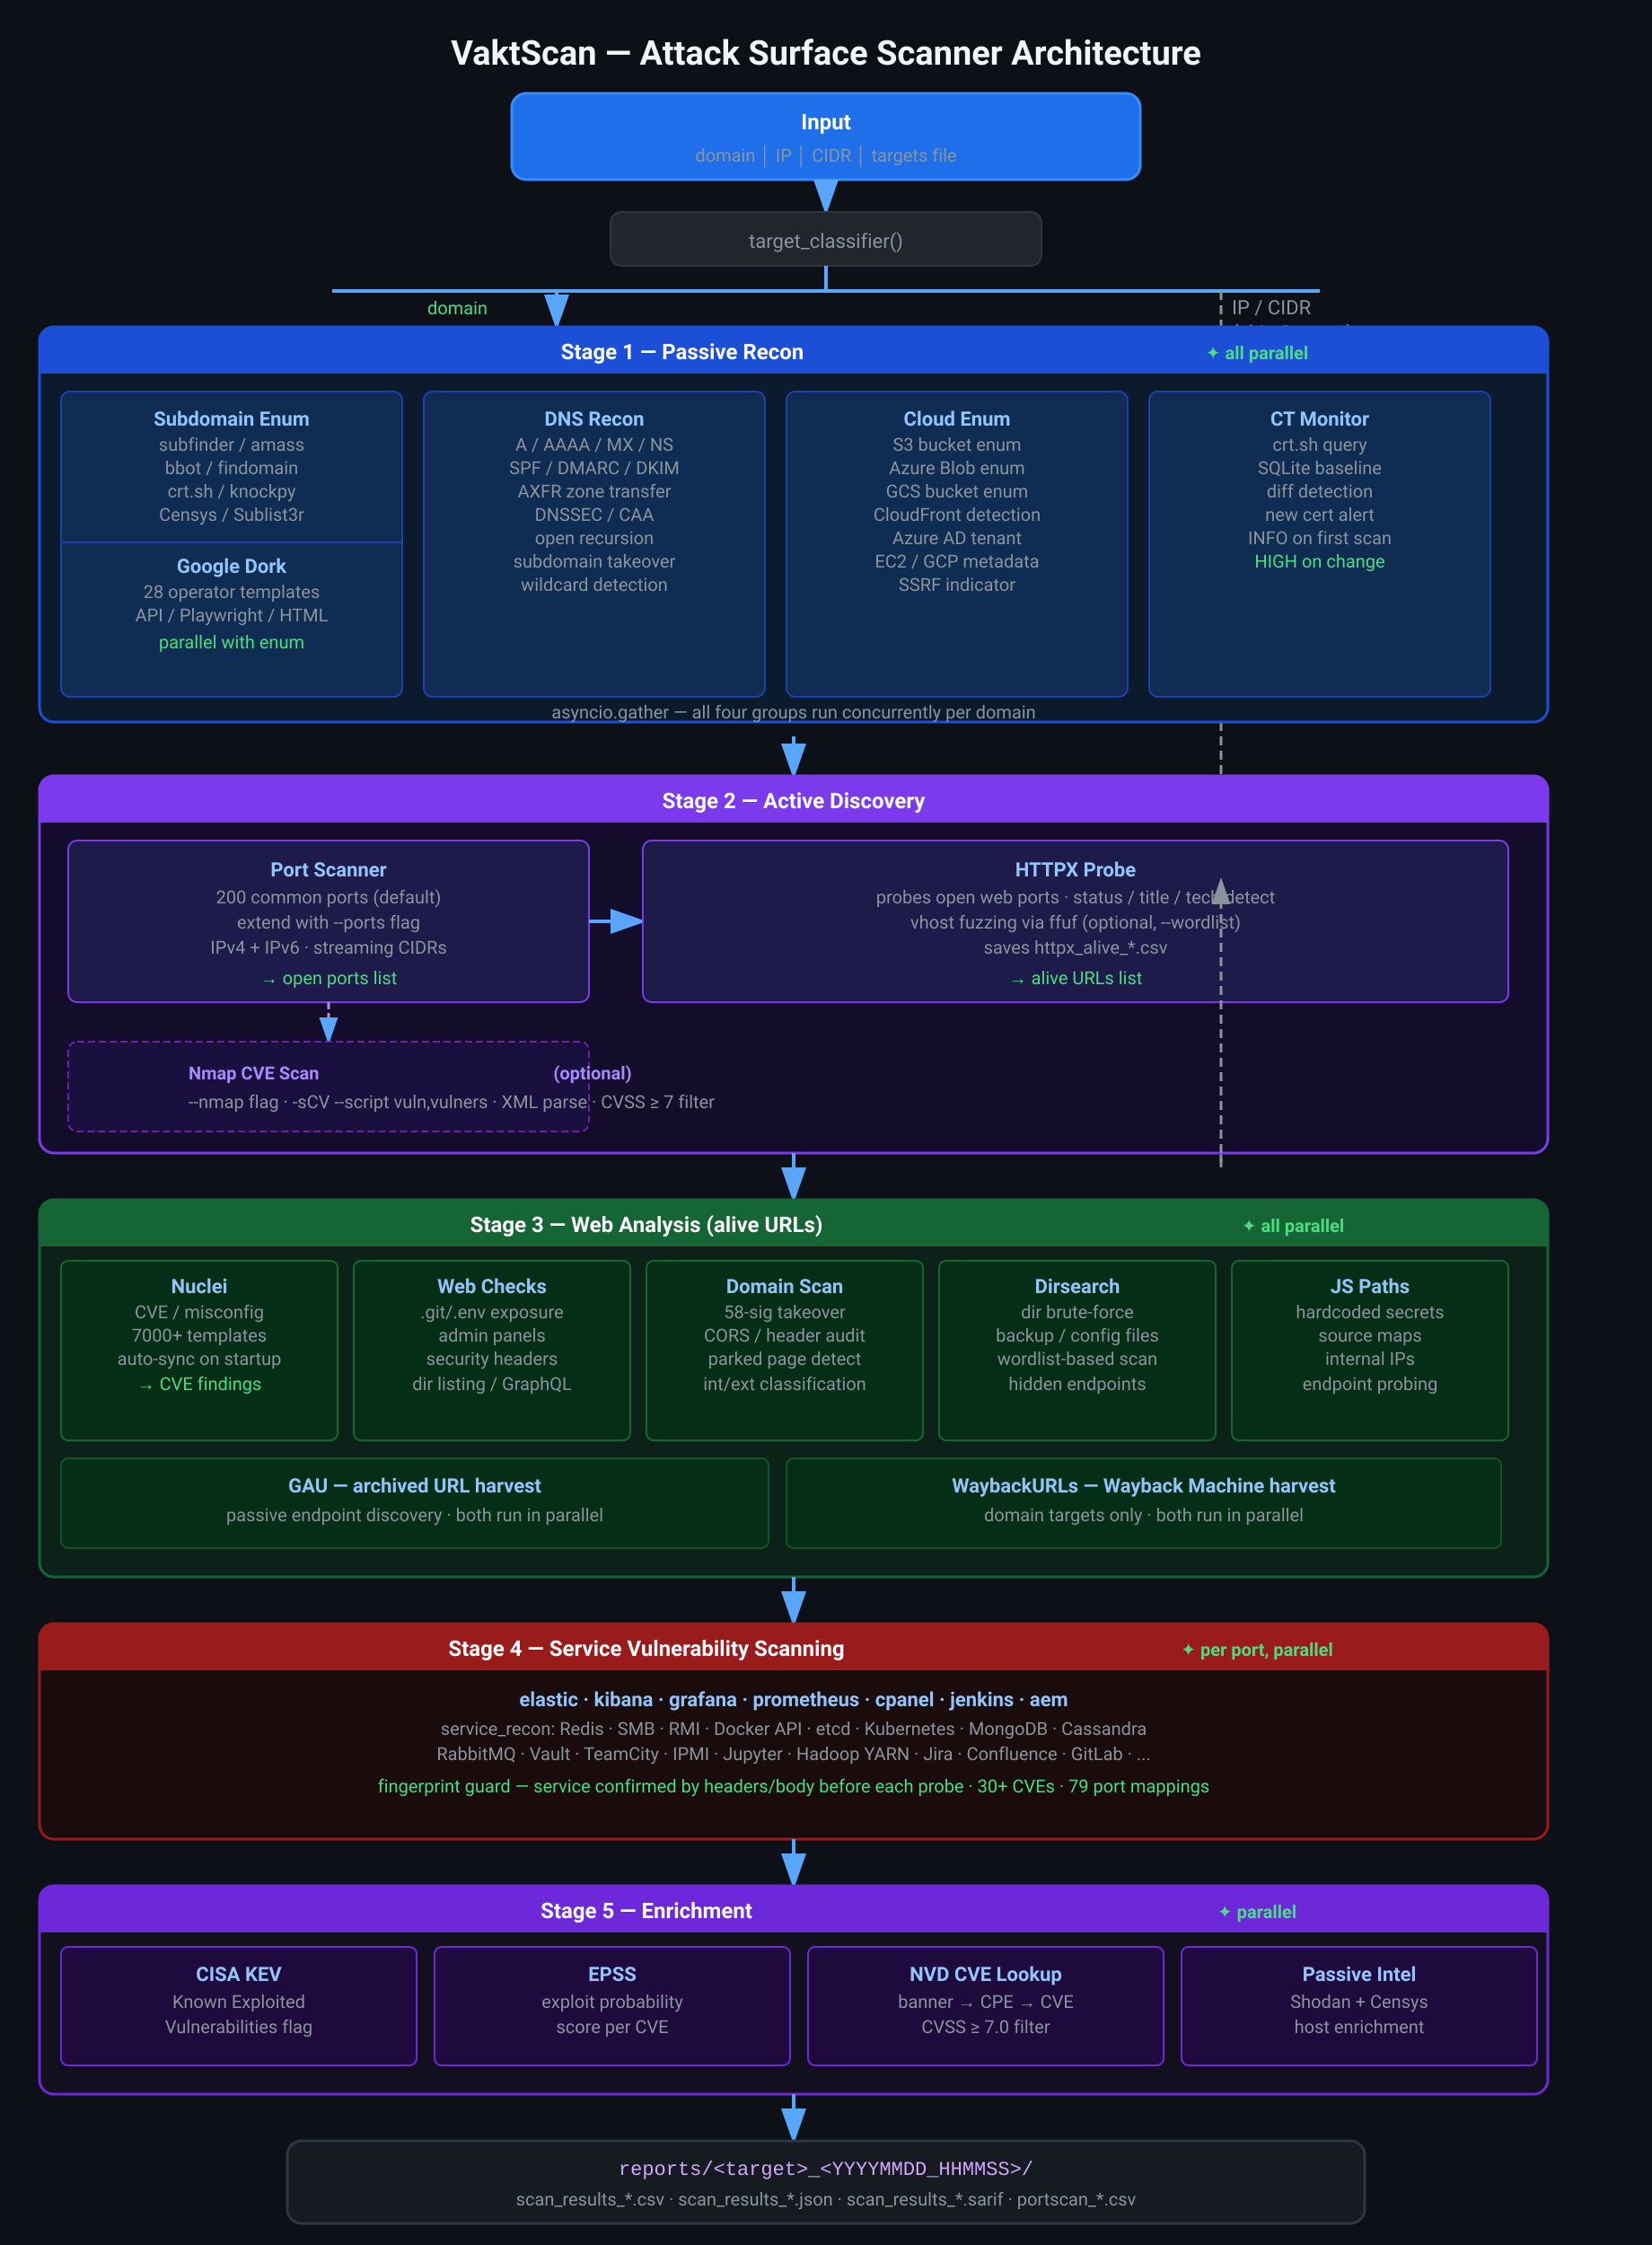
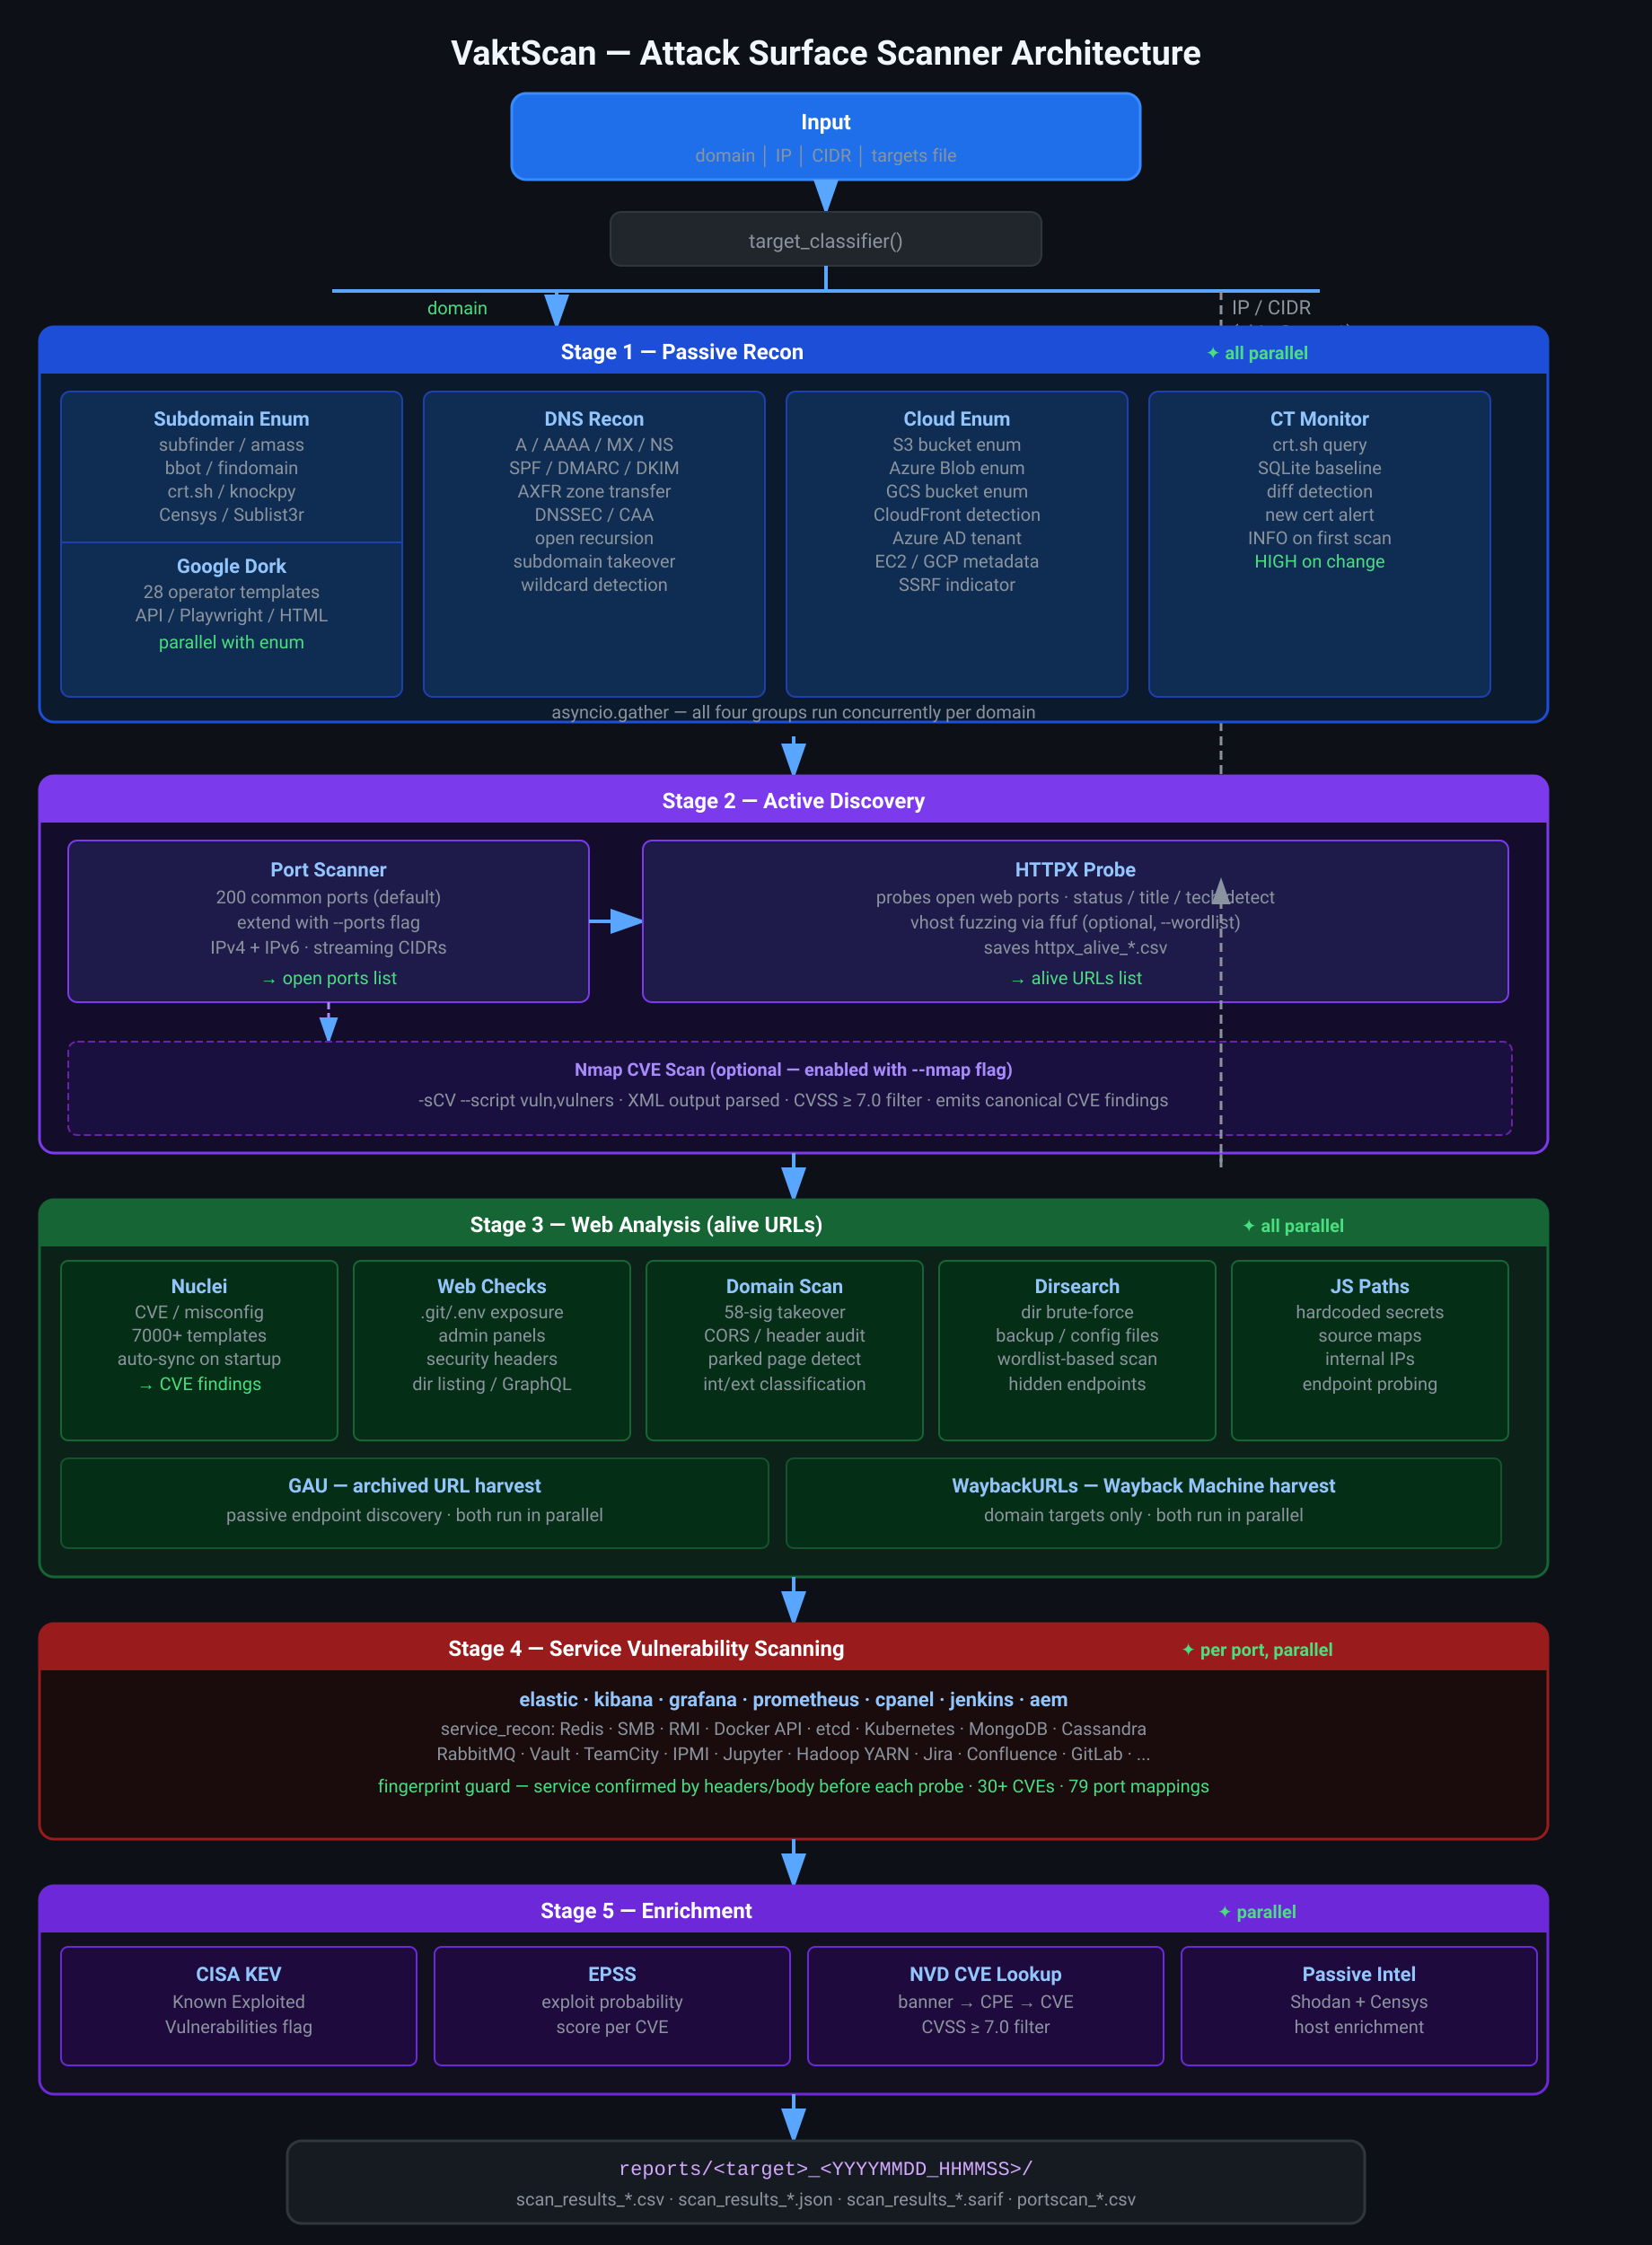
<svg xmlns="http://www.w3.org/2000/svg" viewBox="0 0 920 1250" width="920" height="1250">
  <defs>
    <marker id="arr" markerWidth="10" markerHeight="7" refX="9" refY="3.5" orient="auto">
      <polygon points="0 0, 10 3.5, 0 7" fill="#58a6ff" />
    </marker>
    <marker id="arr-dim" markerWidth="10" markerHeight="7" refX="9" refY="3.5" orient="auto">
      <polygon points="0 0, 10 3.5, 0 7" fill="#8b949e" />
    </marker>
    <style>
      text { font-family: 'Segoe UI', Roboto, Arial, sans-serif; }
      .title  { font-size: 19px; font-weight: 700; fill: #f0f6fc; }
      .sh     { font-size: 12px; font-weight: 700; fill: #ffffff; }
      .sm     { font-size: 11px; font-weight: 600; fill: #93c5fd; }
      .sd     { font-size: 10px; fill: #8b949e; }
      .sdc    { font-size: 10px; fill: #4ade80; }
      .lbl    { font-size: 11px; fill: #8b949e; }
      .badge  { font-size: 10px; font-weight: 700; fill: #4ade80; }
      .opt    { font-size: 10px; font-weight: 600; fill: #a78bfa; }
      .out    { font-size: 11px; fill: #d2a8ff; font-family: 'Courier New', monospace; }
    </style>
  </defs>
  <rect width="920" height="1250" fill="#0d1117" />
  <text x="460" y="36" text-anchor="middle" class="title">VaktScan — Attack Surface Scanner Architecture</text>
  <rect x="285" y="52" width="350" height="48" rx="8" fill="#1f6feb" stroke="#388bfd" stroke-width="1.5" />
  <text x="460" y="72" text-anchor="middle" class="sh">Input</text>
  <text x="460" y="90" text-anchor="middle" class="sd">domain  │  IP  │  CIDR  │  targets file</text>
  <line x1="460" y1="100" x2="460" y2="118" stroke="#58a6ff" stroke-width="2" marker-end="url(#arr)" />
  <rect x="340" y="118" width="240" height="30" rx="6" fill="#21262d" stroke="#30363d" stroke-width="1" />
  <text x="460" y="138" text-anchor="middle" class="lbl">target_classifier()</text>
  <line x1="460" y1="148" x2="460" y2="162" stroke="#58a6ff" stroke-width="2" />
  <line x1="185" y1="162" x2="735" y2="162" stroke="#58a6ff" stroke-width="2" />
  <line x1="310" y1="162" x2="310" y2="182" stroke="#58a6ff" stroke-width="2" marker-end="url(#arr)" />
  <text x="238" y="175" class="sdc">domain</text>
  <line x1="680" y1="162" x2="680" y2="650" stroke="#8b949e" stroke-width="1.5" stroke-dasharray="5,3" />
  <text x="686" y="175" class="lbl">IP / CIDR</text>
  <text x="686" y="189" class="lbl">(skip Stage 1)</text>
  <rect x="22" y="182" width="840" height="220" rx="8" fill="#0c1a2e" stroke="#1d4ed8" stroke-width="1.5" />
  <rect x="22" y="182" width="840" height="26" rx="8" fill="#1d4ed8" />
  <rect x="22" y="196" width="840" height="12" fill="#1d4ed8" />
  <text x="380" y="200" text-anchor="middle" class="sh">Stage 1 — Passive Recon</text>
  <text x="700" y="200" text-anchor="middle" class="badge">✦ all parallel</text>
  <rect x="34" y="218" width="190" height="170" rx="5" fill="#0f2d52" stroke="#1e40af" stroke-width="1" />
  <text x="129" y="237" text-anchor="middle" class="sm">Subdomain Enum</text>
  <text x="129" y="251" text-anchor="middle" class="sd">subfinder / amass</text>
  <text x="129" y="264" text-anchor="middle" class="sd">bbot / findomain</text>
  <text x="129" y="277" text-anchor="middle" class="sd">crt.sh / knockpy</text>
  <text x="129" y="290" text-anchor="middle" class="sd">Censys / Sublist3r</text>
  <line x1="34" y1="302" x2="224" y2="302" stroke="#1e40af" stroke-width="1" />
  <text x="129" y="319" text-anchor="middle" class="sm">Google Dork</text>
  <text x="129" y="333" text-anchor="middle" class="sd">28 operator templates</text>
  <text x="129" y="346" text-anchor="middle" class="sd">API / Playwright / HTML</text>
  <text x="129" y="361" text-anchor="middle" class="sdc">parallel with enum</text>
  <rect x="236" y="218" width="190" height="170" rx="5" fill="#0f2d52" stroke="#1e40af" stroke-width="1" />
  <text x="331" y="237" text-anchor="middle" class="sm">DNS Recon</text>
  <text x="331" y="251" text-anchor="middle" class="sd">A / AAAA / MX / NS</text>
  <text x="331" y="264" text-anchor="middle" class="sd">SPF / DMARC / DKIM</text>
  <text x="331" y="277" text-anchor="middle" class="sd">AXFR zone transfer</text>
  <text x="331" y="290" text-anchor="middle" class="sd">DNSSEC / CAA</text>
  <text x="331" y="303" text-anchor="middle" class="sd">open recursion</text>
  <text x="331" y="316" text-anchor="middle" class="sd">subdomain takeover</text>
  <text x="331" y="329" text-anchor="middle" class="sd">wildcard detection</text>
  <rect x="438" y="218" width="190" height="170" rx="5" fill="#0f2d52" stroke="#1e40af" stroke-width="1" />
  <text x="533" y="237" text-anchor="middle" class="sm">Cloud Enum</text>
  <text x="533" y="251" text-anchor="middle" class="sd">S3 bucket enum</text>
  <text x="533" y="264" text-anchor="middle" class="sd">Azure Blob enum</text>
  <text x="533" y="277" text-anchor="middle" class="sd">GCS bucket enum</text>
  <text x="533" y="290" text-anchor="middle" class="sd">CloudFront detection</text>
  <text x="533" y="303" text-anchor="middle" class="sd">Azure AD tenant</text>
  <text x="533" y="316" text-anchor="middle" class="sd">EC2 / GCP metadata</text>
  <text x="533" y="329" text-anchor="middle" class="sd">SSRF indicator</text>
  <rect x="640" y="218" width="190" height="170" rx="5" fill="#0f2d52" stroke="#1e40af" stroke-width="1" />
  <text x="735" y="237" text-anchor="middle" class="sm">CT Monitor</text>
  <text x="735" y="251" text-anchor="middle" class="sd">crt.sh query</text>
  <text x="735" y="264" text-anchor="middle" class="sd">SQLite baseline</text>
  <text x="735" y="277" text-anchor="middle" class="sd">diff detection</text>
  <text x="735" y="290" text-anchor="middle" class="sd">new cert alert</text>
  <text x="735" y="303" text-anchor="middle" class="sd">INFO on first scan</text>
  <text x="735" y="316" text-anchor="middle" class="sdc">HIGH on change</text>
  <text x="442" y="400" text-anchor="middle" class="sd">asyncio.gather — all four groups run concurrently per domain</text>
  <line x1="442" y1="410" x2="442" y2="432" stroke="#58a6ff" stroke-width="2" marker-end="url(#arr)" />
  <rect x="22" y="432" width="840" height="210" rx="8" fill="#130d2b" stroke="#7c3aed" stroke-width="1.5" />
  <rect x="22" y="432" width="840" height="26" rx="8" fill="#7c3aed" />
  <rect x="22" y="446" width="840" height="12" fill="#7c3aed" />
  <text x="442" y="450" text-anchor="middle" class="sh">Stage 2 — Active Discovery</text>
  <rect x="38" y="468" width="290" height="90" rx="5" fill="#1e1b4b" stroke="#7c3aed" stroke-width="1" />
  <text x="183" y="488" text-anchor="middle" class="sm">Port Scanner</text>
  <text x="183" y="503" text-anchor="middle" class="sd">200 common ports (default)</text>
  <text x="183" y="517" text-anchor="middle" class="sd">extend with --ports flag</text>
  <text x="183" y="531" text-anchor="middle" class="sd">IPv4 + IPv6 · streaming CIDRs</text>
  <text x="183" y="548" text-anchor="middle" class="sdc">→ open ports list</text>
  <line x1="328" y1="513" x2="358" y2="513" stroke="#58a6ff" stroke-width="2" marker-end="url(#arr)" />
  <rect x="358" y="468" width="482" height="90" rx="5" fill="#1e1b4b" stroke="#7c3aed" stroke-width="1" />
  <text x="599" y="488" text-anchor="middle" class="sm">HTTPX Probe</text>
  <text x="599" y="503" text-anchor="middle" class="sd">probes open web ports · status / title / tech detect</text>
  <text x="599" y="517" text-anchor="middle" class="sd">vhost fuzzing via ffuf (optional, --wordlist)</text>
  <text x="599" y="531" text-anchor="middle" class="sd">saves httpx_alive_*.csv</text>
  <text x="599" y="548" text-anchor="middle" class="sdc">→ alive URLs list</text>
  <line x1="183" y1="558" x2="183" y2="580" stroke="#a78bfa" stroke-width="1.5" stroke-dasharray="4,2" marker-end="url(#arr)" />
-   <rect x="38" y="580" width="290" height="50" rx="5" fill="#1a1040" stroke="#6b21a8" stroke-width="1" stroke-dasharray="4,2" />
-   <text x="105" y="601" text-anchor="start" class="opt">Nmap CVE Scan</text>
-   <text x="105" y="617" text-anchor="start" class="sd">--nmap flag · -sCV --script vuln,vulners · XML parse · CVSS ≥ 7 filter</text>
-   <text x="330" y="601" text-anchor="middle" class="opt">(optional)</text>
+   <rect x="38" y="580" width="804" height="52" rx="5" fill="#1a1040" stroke="#6b21a8" stroke-width="1" stroke-dasharray="4,2" />
+   <text x="442" y="599" text-anchor="middle" class="opt">Nmap CVE Scan  (optional — enabled with --nmap flag)</text>
+   <text x="442" y="616" text-anchor="middle" class="sd">-sCV --script vuln,vulners · XML output parsed · CVSS ≥ 7.0 filter · emits canonical CVE findings</text>
  <line x1="680" y1="650" x2="680" y2="490" stroke="#8b949e" stroke-width="1.5" stroke-dasharray="5,3" marker-end="url(#arr-dim)" />
  <line x1="442" y1="642" x2="442" y2="668" stroke="#58a6ff" stroke-width="2" marker-end="url(#arr)" />
  <rect x="22" y="668" width="840" height="210" rx="8" fill="#0c2218" stroke="#166534" stroke-width="1.5" />
  <rect x="22" y="668" width="840" height="26" rx="8" fill="#166534" />
  <rect x="22" y="682" width="840" height="12" fill="#166534" />
  <text x="360" y="686" text-anchor="middle" class="sh">Stage 3 — Web Analysis (alive URLs)</text>
  <text x="720" y="686" text-anchor="middle" class="badge">✦ all parallel</text>
  <rect x="34" y="702" width="154" height="100" rx="4" fill="#052e16" stroke="#166534" stroke-width="1" />
  <text x="111" y="720" text-anchor="middle" class="sm">Nuclei</text>
  <text x="111" y="734" text-anchor="middle" class="sd">CVE / misconfig</text>
  <text x="111" y="747" text-anchor="middle" class="sd">7000+ templates</text>
  <text x="111" y="760" text-anchor="middle" class="sd">auto-sync on startup</text>
  <text x="111" y="774" text-anchor="middle" class="sdc">→ CVE findings</text>
  <rect x="197" y="702" width="154" height="100" rx="4" fill="#052e16" stroke="#166534" stroke-width="1" />
  <text x="274" y="720" text-anchor="middle" class="sm">Web Checks</text>
  <text x="274" y="734" text-anchor="middle" class="sd">.git/.env exposure</text>
  <text x="274" y="747" text-anchor="middle" class="sd">admin panels</text>
  <text x="274" y="760" text-anchor="middle" class="sd">security headers</text>
  <text x="274" y="774" text-anchor="middle" class="sd">dir listing / GraphQL</text>
  <rect x="360" y="702" width="154" height="100" rx="4" fill="#052e16" stroke="#166534" stroke-width="1" />
  <text x="437" y="720" text-anchor="middle" class="sm">Domain Scan</text>
  <text x="437" y="734" text-anchor="middle" class="sd">58-sig takeover</text>
  <text x="437" y="747" text-anchor="middle" class="sd">CORS / header audit</text>
  <text x="437" y="760" text-anchor="middle" class="sd">parked page detect</text>
  <text x="437" y="774" text-anchor="middle" class="sd">int/ext classification</text>
  <rect x="523" y="702" width="154" height="100" rx="4" fill="#052e16" stroke="#166534" stroke-width="1" />
  <text x="600" y="720" text-anchor="middle" class="sm">Dirsearch</text>
  <text x="600" y="734" text-anchor="middle" class="sd">dir brute-force</text>
  <text x="600" y="747" text-anchor="middle" class="sd">backup / config files</text>
  <text x="600" y="760" text-anchor="middle" class="sd">wordlist-based scan</text>
  <text x="600" y="774" text-anchor="middle" class="sd">hidden endpoints</text>
  <rect x="686" y="702" width="154" height="100" rx="4" fill="#052e16" stroke="#166534" stroke-width="1" />
  <text x="763" y="720" text-anchor="middle" class="sm">JS Paths</text>
  <text x="763" y="734" text-anchor="middle" class="sd">hardcoded secrets</text>
  <text x="763" y="747" text-anchor="middle" class="sd">source maps</text>
  <text x="763" y="760" text-anchor="middle" class="sd">internal IPs</text>
  <text x="763" y="774" text-anchor="middle" class="sd">endpoint probing</text>
  <rect x="34" y="812" width="394" height="50" rx="4" fill="#052e16" stroke="#14532d" stroke-width="1" />
  <text x="231" y="831" text-anchor="middle" class="sm">GAU — archived URL harvest</text>
  <text x="231" y="847" text-anchor="middle" class="sd">passive endpoint discovery · both run in parallel</text>
  <rect x="438" y="812" width="398" height="50" rx="4" fill="#052e16" stroke="#14532d" stroke-width="1" />
  <text x="637" y="831" text-anchor="middle" class="sm">WaybackURLs — Wayback Machine harvest</text>
  <text x="637" y="847" text-anchor="middle" class="sd">domain targets only · both run in parallel</text>
  <line x1="442" y1="878" x2="442" y2="904" stroke="#58a6ff" stroke-width="2" marker-end="url(#arr)" />
  <rect x="22" y="904" width="840" height="120" rx="8" fill="#1a0c0c" stroke="#991b1b" stroke-width="1.5" />
  <rect x="22" y="904" width="840" height="26" rx="8" fill="#991b1b" />
  <rect x="22" y="918" width="840" height="12" fill="#991b1b" />
  <text x="360" y="922" text-anchor="middle" class="sh">Stage 4 — Service Vulnerability Scanning</text>
  <text x="700" y="922" text-anchor="middle" class="badge">✦ per port, parallel</text>
  <text x="442" y="950" text-anchor="middle" class="sm">elastic · kibana · grafana · prometheus · cpanel · jenkins · aem</text>
  <text x="442" y="966" text-anchor="middle" class="sd">service_recon: Redis · SMB · RMI · Docker API · etcd · Kubernetes · MongoDB · Cassandra</text>
  <text x="442" y="980" text-anchor="middle" class="sd">RabbitMQ · Vault · TeamCity · IPMI · Jupyter · Hadoop YARN · Jira · Confluence · GitLab · ...</text>
  <text x="442" y="998" text-anchor="middle" class="sdc">fingerprint guard — service confirmed by headers/body before each probe · 30+ CVEs · 79 port mappings</text>
  <line x1="442" y1="1024" x2="442" y2="1050" stroke="#58a6ff" stroke-width="2" marker-end="url(#arr)" />
  <rect x="22" y="1050" width="840" height="116" rx="8" fill="#12101e" stroke="#6d28d9" stroke-width="1.5" />
  <rect x="22" y="1050" width="840" height="26" rx="8" fill="#6d28d9" />
  <rect x="22" y="1064" width="840" height="12" fill="#6d28d9" />
  <text x="360" y="1068" text-anchor="middle" class="sh">Stage 5 — Enrichment</text>
  <text x="700" y="1068" text-anchor="middle" class="badge">✦ parallel</text>
  <rect x="34" y="1084" width="198" height="66" rx="4" fill="#1e0a3c" stroke="#6d28d9" stroke-width="1" />
  <text x="133" y="1103" text-anchor="middle" class="sm">CISA KEV</text>
  <text x="133" y="1118" text-anchor="middle" class="sd">Known Exploited</text>
  <text x="133" y="1132" text-anchor="middle" class="sd">Vulnerabilities flag</text>
  <rect x="242" y="1084" width="198" height="66" rx="4" fill="#1e0a3c" stroke="#6d28d9" stroke-width="1" />
  <text x="341" y="1103" text-anchor="middle" class="sm">EPSS</text>
  <text x="341" y="1118" text-anchor="middle" class="sd">exploit probability</text>
  <text x="341" y="1132" text-anchor="middle" class="sd">score per CVE</text>
  <rect x="450" y="1084" width="198" height="66" rx="4" fill="#1e0a3c" stroke="#6d28d9" stroke-width="1" />
  <text x="549" y="1103" text-anchor="middle" class="sm">NVD CVE Lookup</text>
  <text x="549" y="1118" text-anchor="middle" class="sd">banner → CPE → CVE</text>
  <text x="549" y="1132" text-anchor="middle" class="sd">CVSS ≥ 7.0 filter</text>
  <rect x="658" y="1084" width="198" height="66" rx="4" fill="#1e0a3c" stroke="#6d28d9" stroke-width="1" />
  <text x="757" y="1103" text-anchor="middle" class="sm">Passive Intel</text>
  <text x="757" y="1118" text-anchor="middle" class="sd">Shodan + Censys</text>
  <text x="757" y="1132" text-anchor="middle" class="sd">host enrichment</text>
  <line x1="442" y1="1166" x2="442" y2="1192" stroke="#58a6ff" stroke-width="2" marker-end="url(#arr)" />
  <rect x="160" y="1192" width="600" height="46" rx="8" fill="#161b22" stroke="#30363d" stroke-width="1.5" />
  <text x="460" y="1211" text-anchor="middle" class="out">reports/&lt;target&gt;_&lt;YYYYMMDD_HHMMSS&gt;/</text>
  <text x="460" y="1228" text-anchor="middle" class="sd">scan_results_*.csv  ·  scan_results_*.json  ·  scan_results_*.sarif  ·  portscan_*.csv</text>
</svg>
